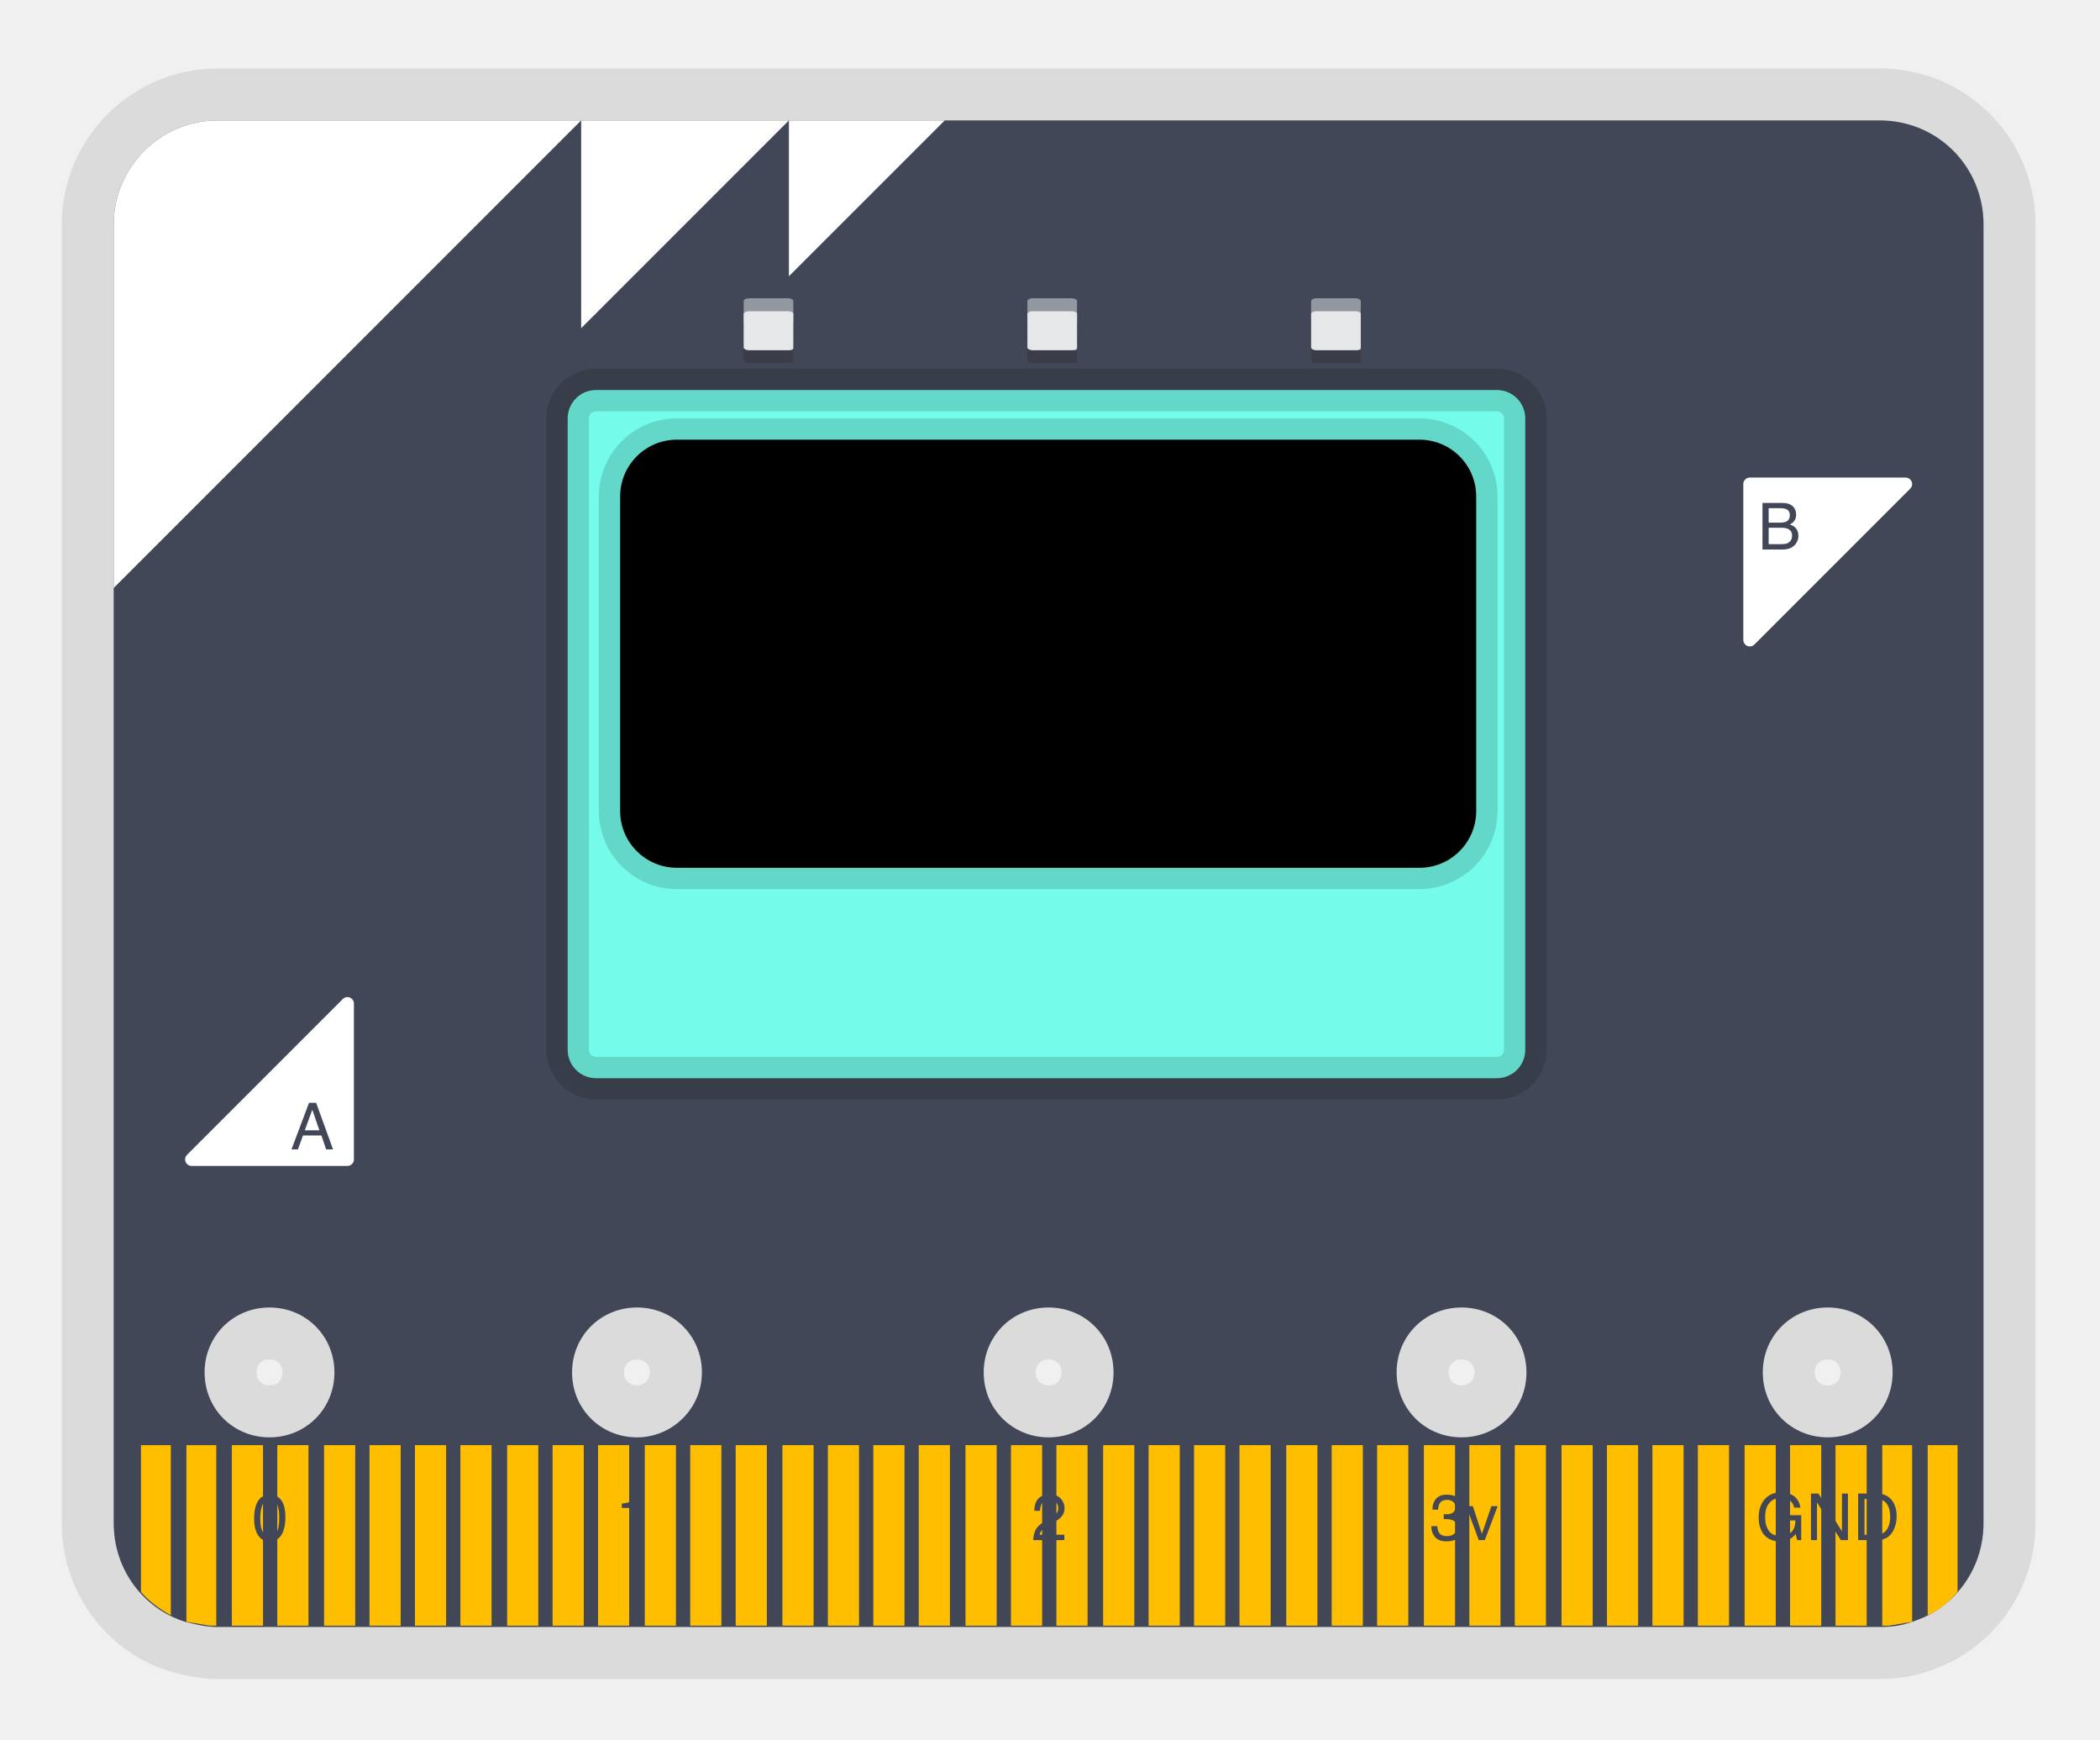
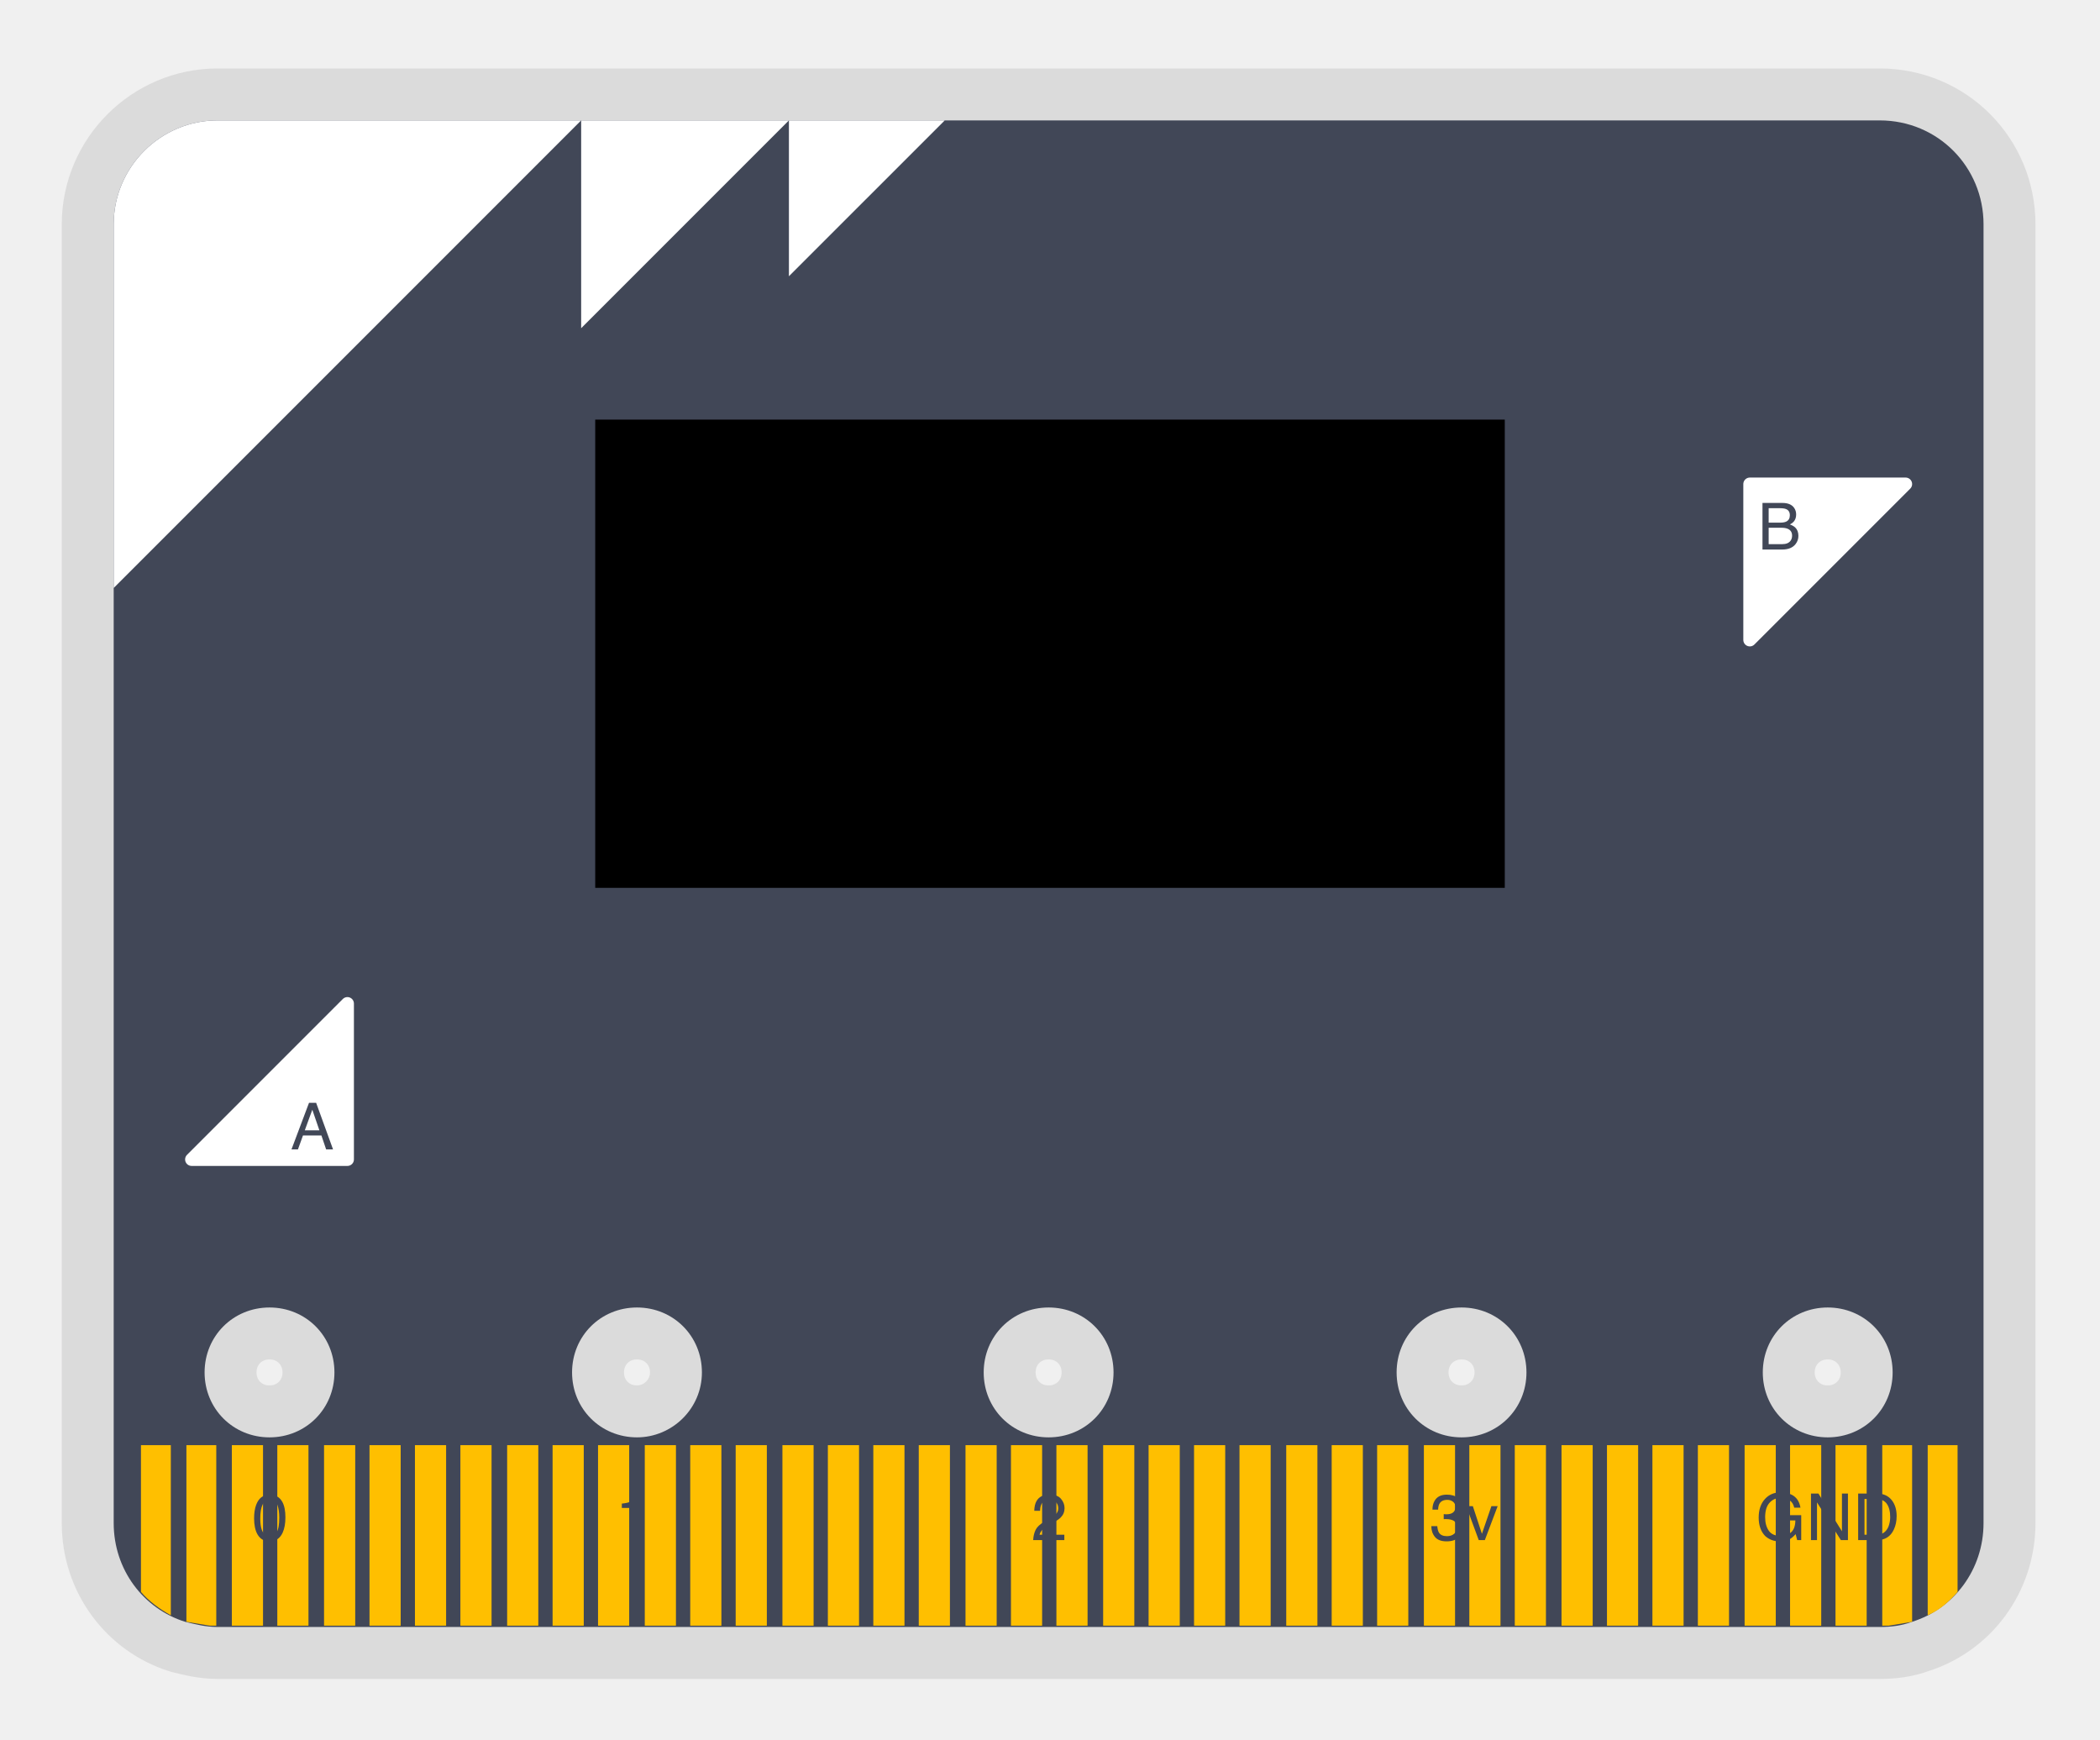
<svg xmlns="http://www.w3.org/2000/svg" width="314" height="260" viewBox="0 0 314 260">
  <g id="iot-bit">
    <path id="Shape" fill="#231f20" stroke="#231f20" stroke-width="15.533" opacity="0.1" d="M 281.054 18 L 32.533 18 C 23.99 18 17 24.99 17 33.533 L 17 227.69 C 17 234.679 21.466 240.504 27.679 242.446 C 29.232 242.834 30.785 243.222 32.533 243.222 L 281.054 243.222 C 282.801 243.222 284.354 243.028 285.908 242.446 C 292.121 240.504 296.586 234.679 296.586 227.69 L 296.586 33.533 C 296.586 24.99 289.791 18 281.054 18 Z M 40.299 214.875 C 34.862 214.875 30.591 210.604 30.591 205.167 C 30.591 199.731 34.862 195.46 40.299 195.46 C 45.735 195.46 50.007 199.731 50.007 205.167 C 50.007 210.604 45.735 214.875 40.299 214.875 Z M 95.245 214.875 C 89.809 214.875 85.537 210.604 85.537 205.167 C 85.537 199.731 89.809 195.46 95.245 195.46 C 100.682 195.46 104.953 199.731 104.953 205.167 C 104.953 210.604 100.488 214.875 95.245 214.875 Z M 156.793 214.875 C 151.357 214.875 147.085 210.604 147.085 205.167 C 147.085 199.731 151.357 195.46 156.793 195.46 C 162.229 195.46 166.501 199.731 166.501 205.167 C 166.501 210.604 162.229 214.875 156.793 214.875 Z M 218.535 214.875 C 213.099 214.875 208.827 210.604 208.827 205.167 C 208.827 199.731 213.099 195.46 218.535 195.46 C 223.971 195.46 228.243 199.731 228.243 205.167 C 228.243 210.604 223.971 214.875 218.535 214.875 Z M 273.287 214.875 C 267.851 214.875 263.579 210.604 263.579 205.167 C 263.579 199.731 267.851 195.46 273.287 195.46 C 278.724 195.46 282.995 199.731 282.995 205.167 C 282.995 210.604 278.724 214.875 273.287 214.875 Z" />
    <path id="path1" fill="#414757" stroke="none" d="M 281.054 18 L 32.533 18 C 23.99 18 17 24.99 17 33.533 L 17 227.69 C 17 234.679 21.466 240.504 27.679 242.446 C 29.232 242.834 30.785 243.222 32.533 243.222 L 281.054 243.222 C 282.801 243.222 284.354 243.028 285.908 242.446 C 292.121 240.504 296.586 234.679 296.586 227.69 L 296.586 33.533 C 296.586 24.99 289.791 18 281.054 18 Z M 40.299 214.875 C 34.862 214.875 30.591 210.604 30.591 205.167 C 30.591 199.731 34.862 195.46 40.299 195.46 C 45.735 195.46 50.007 199.731 50.007 205.167 C 50.007 210.604 45.735 214.875 40.299 214.875 Z M 95.245 214.875 C 89.809 214.875 85.537 210.604 85.537 205.167 C 85.537 199.731 89.809 195.46 95.245 195.46 C 100.682 195.46 104.953 199.731 104.953 205.167 C 104.953 210.604 100.488 214.875 95.245 214.875 Z M 156.793 214.875 C 151.357 214.875 147.085 210.604 147.085 205.167 C 147.085 199.731 151.357 195.46 156.793 195.46 C 162.229 195.46 166.501 199.731 166.501 205.167 C 166.501 210.604 162.229 214.875 156.793 214.875 Z M 218.535 214.875 C 213.099 214.875 208.827 210.604 208.827 205.167 C 208.827 199.731 213.099 195.46 218.535 195.46 C 223.971 195.46 228.243 199.731 228.243 205.167 C 228.243 210.604 223.971 214.875 218.535 214.875 Z M 273.287 214.875 C 267.851 214.875 263.579 210.604 263.579 205.167 C 263.579 199.731 267.851 195.46 273.287 195.46 C 278.724 195.46 282.995 199.731 282.995 205.167 C 282.995 210.604 278.724 214.875 273.287 214.875 Z" />
    <path id="path2" fill="#ffffff" stroke="none" d="M 17 87.897 L 17 33.533 C 17 24.99 23.99 18 32.533 18 L 86.897 18 L 17 87.897 Z" />
    <path id="path3" fill="#ffffff" stroke="none" d="M 86.897 49.065 L 86.897 18 L 117.962 18 Z" />
    <path id="path4" fill="#ffffff" stroke="none" d="M 117.962 41.299 L 117.962 18 L 141.261 18 Z" />
    <path id="path5" fill="#ffffff" stroke="#ffffff" stroke-width="1.942" stroke-linecap="round" stroke-linejoin="round" d="M 261.638 95.663 L 261.638 72.364 L 284.937 72.364 Z" />
    <path id="path6" fill="#ffffff" stroke="#ffffff" stroke-width="1.942" stroke-linecap="round" stroke-linejoin="round" d="M 51.948 150.027 L 51.948 173.326 L 28.649 173.326 Z" />
    <g id="Group" />
-     <g id="g1">
-       <g id="g2">
-         <g id="g3" opacity="0.5">
-           <path id="path7" fill="#e6e7e8" stroke="none" d="M 117.877 48.474 L 111.938 48.474 C 111.567 48.474 111.195 48.28 111.195 48.086 L 111.195 44.979 C 111.195 44.785 111.567 44.591 111.938 44.591 L 117.877 44.591 C 118.249 44.591 118.62 44.785 118.62 44.979 L 118.62 48.086 C 118.62 48.28 118.62 48.474 117.877 48.474 Z" />
-         </g>
-         <g id="g4" opacity="0.25">
-           <path id="path8" fill="#231f20" stroke="none" d="M 117.877 54.299 L 111.938 54.299 C 111.567 54.299 111.195 54.105 111.195 53.91 L 111.195 50.804 C 111.195 50.61 111.567 50.416 111.938 50.416 L 117.877 50.416 C 118.249 50.416 118.62 50.61 118.62 50.804 L 118.62 53.91 C 118.62 54.105 118.62 54.299 117.877 54.299 Z" />
-         </g>
-         <path id="path9" fill="#e6e7e8" stroke="none" d="M 117.877 52.357 L 111.938 52.357 C 111.567 52.357 111.195 52.163 111.195 51.969 L 111.195 46.921 C 111.195 46.727 111.567 46.532 111.938 46.532 L 117.877 46.532 C 118.249 46.532 118.62 46.727 118.62 46.921 L 118.62 51.969 C 118.62 52.163 118.62 52.357 117.877 52.357 Z" />
-       </g>
-       <g id="g5">
-         <g id="g6" opacity="0.5">
-           <path id="path10" fill="#e6e7e8" stroke="none" d="M 160.302 48.474 L 154.363 48.474 C 153.991 48.474 153.62 48.28 153.62 48.086 L 153.62 44.979 C 153.62 44.785 153.991 44.591 154.363 44.591 L 160.302 44.591 C 160.673 44.591 161.044 44.785 161.044 44.979 L 161.044 48.086 C 161.044 48.28 161.044 48.474 160.302 48.474 Z" />
-         </g>
-         <g id="g7" opacity="0.25">
-           <path id="path11" fill="#231f20" stroke="none" d="M 160.302 54.299 L 154.363 54.299 C 153.991 54.299 153.62 54.105 153.62 53.91 L 153.62 50.804 C 153.62 50.61 153.991 50.416 154.363 50.416 L 160.302 50.416 C 160.673 50.416 161.044 50.61 161.044 50.804 L 161.044 53.91 C 161.044 54.105 161.044 54.299 160.302 54.299 Z" />
-         </g>
-         <path id="path12" fill="#e6e7e8" stroke="none" d="M 160.302 52.357 L 154.363 52.357 C 153.991 52.357 153.62 52.163 153.62 51.969 L 153.62 46.921 C 153.62 46.727 153.991 46.532 154.363 46.532 L 160.302 46.532 C 160.673 46.532 161.044 46.727 161.044 46.921 L 161.044 51.969 C 161.044 52.163 161.044 52.357 160.302 52.357 Z" />
-       </g>
-       <g id="g8">
-         <g id="g9" opacity="0.5">
-           <path id="path13" fill="#e6e7e8" stroke="none" d="M 202.727 48.474 L 196.787 48.474 C 196.416 48.474 196.045 48.28 196.045 48.086 L 196.045 44.979 C 196.045 44.785 196.416 44.591 196.787 44.591 L 202.727 44.591 C 203.098 44.591 203.469 44.785 203.469 44.979 L 203.469 48.086 C 203.469 48.28 203.469 48.474 202.727 48.474 Z" />
-         </g>
-         <g id="g10" opacity="0.25">
-           <path id="path14" fill="#231f20" stroke="none" d="M 202.727 54.299 L 196.787 54.299 C 196.416 54.299 196.045 54.105 196.045 53.91 L 196.045 50.804 C 196.045 50.61 196.416 50.416 196.787 50.416 L 202.727 50.416 C 203.098 50.416 203.469 50.61 203.469 50.804 L 203.469 53.91 C 203.469 54.105 203.469 54.299 202.727 54.299 Z" />
-         </g>
-         <path id="path15" fill="#e6e7e8" stroke="none" d="M 202.727 52.357 L 196.787 52.357 C 196.416 52.357 196.045 52.163 196.045 51.969 L 196.045 46.921 C 196.045 46.727 196.416 46.532 196.787 46.532 L 202.727 46.532 C 203.098 46.532 203.469 46.727 203.469 46.921 L 203.469 51.969 C 203.469 52.163 203.469 52.357 202.727 52.357 Z" />
-       </g>
-     </g>
-     <path id="-" fill="#000000" fill-rule="evenodd" stroke="none" d="M 89.728 132.728 L 221.728 132.728 L 221.728 62.728 L 89.728 62.728 Z" />
-     <path id="--3" fill="#74fbea" fill-rule="evenodd" stroke="#000000" stroke-width="6.364" stroke-opacity="0.146" stroke-linecap="round" stroke-linejoin="round" d="M 89.122 161.183 C 86.779 161.183 84.88 159.284 84.88 156.941 L 84.88 62.546 C 84.88 60.203 86.779 58.303 89.122 58.303 L 223.82 58.303 C 226.164 58.303 228.063 60.203 228.063 62.546 L 228.063 156.941 C 228.063 159.284 226.164 161.183 223.82 161.183 L 89.122 161.183 Z M 101.213 129.728 C 96.527 129.728 92.728 125.929 92.728 121.243 L 92.728 74.213 C 92.728 69.527 96.527 65.728 101.213 65.728 L 212.243 65.728 C 216.929 65.728 220.728 69.527 220.728 74.213 L 220.728 121.243 C 220.728 125.929 216.929 129.728 212.243 129.728 L 101.213 129.728 Z" />
+     <path id="-" fill="#000000" fill-rule="evenodd" stroke="none" d="M 89 132.728 L 225 132.728 L 225 62.728 L 89 62.728 Z" />
    <g id="g11">
      <path id="path16" fill="#ffbf00" stroke="none" d="M 25.543 216.04 L 25.543 241.475 C 23.795 240.504 22.242 239.339 21.077 237.98 L 21.077 216.04 L 25.543 216.04 Z" />
      <path id="path17" fill="#ffbf00" stroke="none" d="M 31.368 243.028 L 32.338 243.028 L 32.338 216.04 L 27.873 216.04 L 27.873 242.446 Z" />
      <path id="Rectangle-path" fill="#ffbf00" stroke="none" d="M 34.668 216.04 L 39.328 216.04 L 39.328 243.028 L 34.668 243.028 Z" />
      <path id="path18" fill="#ffbf00" stroke="none" d="M 41.464 216.04 L 46.124 216.04 L 46.124 243.028 L 41.464 243.028 Z" />
      <path id="path19" fill="#ffbf00" stroke="none" d="M 48.453 216.04 L 53.113 216.04 L 53.113 243.028 L 48.453 243.028 Z" />
      <path id="path20" fill="#ffbf00" stroke="none" d="M 55.249 216.04 L 59.909 216.04 L 59.909 243.028 L 55.249 243.028 Z" />
      <path id="path21" fill="#ffbf00" stroke="none" d="M 62.044 216.04 L 66.704 216.04 L 66.704 243.028 L 62.044 243.028 Z" />
      <path id="path22" fill="#ffbf00" stroke="none" d="M 68.84 216.04 L 73.5 216.04 L 73.5 243.028 L 68.84 243.028 Z" />
      <path id="path23" fill="#ffbf00" stroke="none" d="M 75.83 216.04 L 80.489 216.04 L 80.489 243.028 L 75.83 243.028 Z" />
      <path id="path24" fill="#ffbf00" stroke="none" d="M 82.625 216.04 L 87.285 216.04 L 87.285 243.028 L 82.625 243.028 Z" />
      <path id="path25" fill="#ffbf00" stroke="none" d="M 89.421 216.04 L 94.08 216.04 L 94.08 243.028 L 89.421 243.028 Z" />
      <path id="path26" fill="#ffbf00" stroke="none" d="M 96.41 216.04 L 101.07 216.04 L 101.07 243.028 L 96.41 243.028 Z" />
      <path id="path27" fill="#ffbf00" stroke="none" d="M 103.206 216.04 L 107.866 216.04 L 107.866 243.028 L 103.206 243.028 Z" />
      <path id="path28" fill="#ffbf00" stroke="none" d="M 110.001 216.04 L 114.661 216.04 L 114.661 243.028 L 110.001 243.028 Z" />
      <path id="path29" fill="#ffbf00" stroke="none" d="M 116.991 216.04 L 121.651 216.04 L 121.651 243.028 L 116.991 243.028 Z" />
      <path id="path30" fill="#ffbf00" stroke="none" d="M 123.786 216.04 L 128.446 216.04 L 128.446 243.028 L 123.786 243.028 Z" />
      <path id="path31" fill="#ffbf00" stroke="none" d="M 130.582 216.04 L 135.242 216.04 L 135.242 243.028 L 130.582 243.028 Z" />
      <path id="path32" fill="#ffbf00" stroke="none" d="M 137.377 216.04 L 142.037 216.04 L 142.037 243.028 L 137.377 243.028 Z" />
      <path id="path33" fill="#ffbf00" stroke="none" d="M 144.367 216.04 L 149.027 216.04 L 149.027 243.028 L 144.367 243.028 Z" />
      <path id="path34" fill="#ffbf00" stroke="none" d="M 151.163 216.04 L 155.822 216.04 L 155.822 243.028 L 151.163 243.028 Z" />
      <path id="path35" fill="#ffbf00" stroke="none" d="M 157.958 216.04 L 162.618 216.04 L 162.618 243.028 L 157.958 243.028 Z" />
      <path id="path36" fill="#ffbf00" stroke="none" d="M 164.948 216.04 L 169.607 216.04 L 169.607 243.028 L 164.948 243.028 Z" />
      <path id="path37" fill="#ffbf00" stroke="none" d="M 171.743 216.04 L 176.403 216.04 L 176.403 243.028 L 171.743 243.028 Z" />
      <path id="path38" fill="#ffbf00" stroke="none" d="M 178.539 216.04 L 183.198 216.04 L 183.198 243.028 L 178.539 243.028 Z" />
      <path id="path39" fill="#ffbf00" stroke="none" d="M 185.334 216.04 L 189.994 216.04 L 189.994 243.028 L 185.334 243.028 Z" />
      <path id="path40" fill="#ffbf00" stroke="none" d="M 192.324 216.04 L 196.984 216.04 L 196.984 243.028 L 192.324 243.028 Z" />
      <path id="path41" fill="#ffbf00" stroke="none" d="M 199.119 216.04 L 203.779 216.04 L 203.779 243.028 L 199.119 243.028 Z" />
      <path id="path42" fill="#ffbf00" stroke="none" d="M 205.915 216.04 L 210.575 216.04 L 210.575 243.028 L 205.915 243.028 Z" />
      <path id="path43" fill="#ffbf00" stroke="none" d="M 212.905 216.04 L 217.564 216.04 L 217.564 243.028 L 212.905 243.028 Z" />
      <path id="path44" fill="#ffbf00" stroke="none" d="M 219.7 216.04 L 224.36 216.04 L 224.36 243.028 L 219.7 243.028 Z" />
      <path id="path45" fill="#ffbf00" stroke="none" d="M 226.495 216.04 L 231.155 216.04 L 231.155 243.028 L 226.495 243.028 Z" />
      <path id="path46" fill="#ffbf00" stroke="none" d="M 233.485 216.04 L 238.145 216.04 L 238.145 243.028 L 233.485 243.028 Z" />
      <path id="path47" fill="#ffbf00" stroke="none" d="M 240.281 216.04 L 244.94 216.04 L 244.94 243.028 L 240.281 243.028 Z" />
      <path id="path48" fill="#ffbf00" stroke="none" d="M 247.076 216.04 L 251.736 216.04 L 251.736 243.028 L 247.076 243.028 Z" />
      <path id="path49" fill="#ffbf00" stroke="none" d="M 253.872 216.04 L 258.531 216.04 L 258.531 243.028 L 253.872 243.028 Z" />
      <path id="path50" fill="#ffbf00" stroke="none" d="M 260.861 216.04 L 265.521 216.04 L 265.521 243.028 L 260.861 243.028 Z" />
      <path id="path51" fill="#ffbf00" stroke="none" d="M 267.657 216.04 L 272.317 216.04 L 272.317 243.028 L 267.657 243.028 Z" />
      <path id="path52" fill="#ffbf00" stroke="none" d="M 274.452 216.04 L 279.112 216.04 L 279.112 243.028 L 274.452 243.028 Z" />
      <path id="path53" fill="#ffbf00" stroke="none" d="M 282.413 243.028 L 281.442 243.028 L 281.442 216.04 L 285.908 216.04 L 285.908 242.446 Z" />
      <path id="path54" fill="#ffbf00" stroke="none" d="M 292.703 216.04 L 292.703 237.98 C 291.344 239.533 289.985 240.698 288.237 241.475 L 288.237 216.04 L 292.703 216.04 Z" />
    </g>
    <path id="A" fill="#414757" fill-rule="evenodd" stroke="none" d="M 47.755 168.974 L 46.698 165.897 L 45.574 168.974 L 47.755 168.974 Z M 46.205 164.864 L 47.271 164.864 L 49.798 171.827 L 48.764 171.827 L 48.058 169.742 L 45.304 169.742 L 44.55 171.827 L 43.583 171.827 L 46.205 164.864 Z" />
    <path id="B" fill="#414757" fill-rule="evenodd" stroke="none" d="M 266.173 78.131 C 266.571 78.131 266.881 78.076 267.102 77.965 C 267.45 77.791 267.624 77.478 267.624 77.027 C 267.624 76.572 267.439 76.265 267.069 76.107 C 266.861 76.019 266.551 75.974 266.14 75.974 L 264.457 75.974 L 264.457 78.131 L 266.173 78.131 Z M 266.491 81.345 C 267.069 81.345 267.482 81.177 267.728 80.842 C 267.883 80.631 267.96 80.375 267.96 80.075 C 267.96 79.569 267.734 79.224 267.282 79.041 C 267.042 78.943 266.725 78.894 266.33 78.894 L 264.457 78.894 L 264.457 81.345 L 266.491 81.345 Z M 263.533 75.187 L 266.524 75.187 C 267.339 75.187 267.919 75.431 268.264 75.917 C 268.466 76.205 268.567 76.537 268.567 76.913 C 268.567 77.352 268.442 77.712 268.193 77.994 C 268.063 78.142 267.877 78.278 267.633 78.401 C 267.99 78.537 268.257 78.69 268.434 78.861 C 268.747 79.164 268.904 79.583 268.904 80.117 C 268.904 80.566 268.763 80.972 268.482 81.335 C 268.061 81.879 267.393 82.151 266.477 82.151 L 263.533 82.151 L 263.533 75.187 Z" />
    <g id="g12">
      <path id="0" fill="#414757" fill-rule="evenodd" stroke="none" d="M 40.315 223.449 C 41.194 223.449 41.829 223.811 42.221 224.535 C 42.524 225.094 42.676 225.86 42.676 226.834 C 42.676 227.757 42.539 228.52 42.264 229.123 C 41.865 229.989 41.214 230.422 40.311 230.422 C 39.495 230.422 38.889 230.068 38.49 229.36 C 38.159 228.769 37.993 227.976 37.993 226.981 C 37.993 226.21 38.092 225.548 38.291 224.995 C 38.664 223.964 39.339 223.449 40.315 223.449 Z M 40.306 229.645 C 40.748 229.645 41.101 229.449 41.363 229.057 C 41.625 228.665 41.756 227.935 41.756 226.867 C 41.756 226.096 41.662 225.462 41.472 224.964 C 41.282 224.466 40.914 224.217 40.368 224.217 C 39.865 224.217 39.498 224.453 39.265 224.926 C 39.033 225.398 38.917 226.094 38.917 227.014 C 38.917 227.706 38.991 228.262 39.14 228.682 C 39.367 229.324 39.756 229.645 40.306 229.645 Z" />
      <path id="1" fill="#414757" fill-rule="evenodd" stroke="none" d="M 92.979 225.431 L 92.979 224.777 C 93.595 224.717 94.025 224.616 94.268 224.476 C 94.512 224.335 94.693 224.002 94.813 223.478 L 95.486 223.478 L 95.486 230.237 L 94.576 230.237 L 94.576 225.431 L 92.979 225.431 Z" />
      <path id="2" fill="#414757" fill-rule="evenodd" stroke="none" d="M 154.484 230.237 C 154.515 229.653 154.636 229.144 154.846 228.711 C 155.056 228.278 155.466 227.885 156.076 227.531 L 156.986 227.004 C 157.394 226.767 157.68 226.565 157.844 226.398 C 158.103 226.135 158.233 225.835 158.233 225.497 C 158.233 225.102 158.114 224.788 157.877 224.556 C 157.64 224.324 157.324 224.208 156.929 224.208 C 156.345 224.208 155.94 224.429 155.716 224.871 C 155.596 225.108 155.53 225.437 155.517 225.857 L 154.649 225.857 C 154.659 225.266 154.768 224.784 154.976 224.412 C 155.346 223.754 155.999 223.426 156.934 223.426 C 157.712 223.426 158.28 223.636 158.638 224.056 C 158.997 224.476 159.176 224.944 159.176 225.459 C 159.176 226.003 158.985 226.467 158.603 226.853 C 158.381 227.077 157.985 227.349 157.413 227.668 L 156.764 228.028 C 156.454 228.199 156.211 228.362 156.034 228.517 C 155.718 228.792 155.518 229.096 155.436 229.431 L 159.143 229.431 L 159.143 230.237 L 154.484 230.237 Z" />
      <path id="3v" fill="#414757" fill-rule="evenodd" stroke="none" d="M 217.634 226.637 C 217.631 226.636 217.627 226.636 217.624 226.635 L 217.634 226.637 Z M 217.634 226.637 C 217.986 226.736 218.262 226.924 218.461 227.201 C 218.662 227.481 218.762 227.823 218.762 228.227 C 218.762 228.875 218.549 229.403 218.122 229.811 C 217.695 230.218 217.09 230.422 216.307 230.422 C 215.504 230.422 214.922 230.202 214.56 229.761 C 214.198 229.32 214.017 228.784 214.017 228.152 L 214.908 228.152 C 214.946 228.591 215.028 228.91 215.155 229.109 C 215.376 229.466 215.776 229.645 216.354 229.645 C 216.803 229.645 217.163 229.525 217.435 229.284 C 217.707 229.044 217.842 228.735 217.842 228.355 C 217.842 227.888 217.699 227.561 217.413 227.374 C 217.127 227.188 216.73 227.095 216.221 227.095 C 216.164 227.095 216.107 227.095 216.048 227.097 C 215.99 227.098 215.931 227.101 215.87 227.104 L 215.87 226.35 C 215.959 226.36 216.033 226.366 216.093 226.369 C 216.153 226.372 216.218 226.374 216.288 226.374 C 216.607 226.374 216.869 226.323 217.074 226.222 C 217.435 226.045 217.615 225.729 217.615 225.274 C 217.615 224.936 217.495 224.675 217.255 224.492 C 217.014 224.309 216.735 224.217 216.416 224.217 C 215.847 224.217 215.453 224.407 215.235 224.786 C 215.115 224.995 215.047 225.292 215.031 225.677 L 214.188 225.677 C 214.188 225.172 214.289 224.742 214.491 224.388 C 214.839 223.756 215.45 223.44 216.326 223.44 C 217.018 223.44 217.553 223.594 217.932 223.902 C 218.312 224.21 218.501 224.656 218.501 225.241 C 218.501 225.658 218.389 225.996 218.165 226.256 C 218.026 226.417 217.846 226.543 217.624 226.635 L 217.634 226.637 Z M 220.227 225.161 L 221.582 229.294 L 223 225.161 L 223.934 225.161 L 222.018 230.237 L 221.108 230.237 L 219.236 225.161 L 220.227 225.161 Z" />
      <path id="GND" fill="#414757" fill-rule="evenodd" stroke="none" d="M 266.244 223.094 C 266.898 223.094 267.464 223.22 267.941 223.473 C 268.633 223.836 269.057 224.473 269.212 225.383 L 268.278 225.383 C 268.164 224.875 267.929 224.504 267.571 224.272 C 267.214 224.039 266.764 223.923 266.221 223.923 C 265.576 223.923 265.033 224.165 264.592 224.649 C 264.151 225.132 263.931 225.853 263.931 226.81 C 263.931 227.638 264.113 228.312 264.476 228.832 C 264.84 229.352 265.432 229.612 266.254 229.612 C 266.883 229.612 267.403 229.429 267.816 229.064 C 268.228 228.699 268.439 228.109 268.448 227.294 L 266.268 227.294 L 266.268 226.511 L 269.325 226.511 L 269.325 230.237 L 268.719 230.237 L 268.491 229.341 C 268.172 229.692 267.889 229.935 267.643 230.071 C 267.229 230.305 266.702 230.422 266.064 230.422 C 265.239 230.422 264.53 230.155 263.936 229.621 C 263.288 228.951 262.964 228.031 262.964 226.862 C 262.964 225.696 263.28 224.769 263.912 224.08 C 264.512 223.422 265.29 223.094 266.244 223.094 Z M 270.785 223.274 L 271.899 223.274 L 275.416 228.915 L 275.416 223.274 L 276.312 223.274 L 276.312 230.237 L 275.255 230.237 L 271.686 224.601 L 271.686 230.237 L 270.785 230.237 L 270.785 223.274 Z M 280.469 229.431 C 280.789 229.431 281.051 229.398 281.256 229.332 C 281.623 229.209 281.923 228.972 282.157 228.621 C 282.343 228.34 282.478 227.979 282.56 227.54 C 282.607 227.278 282.631 227.034 282.631 226.81 C 282.631 225.947 282.46 225.277 282.117 224.8 C 281.774 224.323 281.222 224.085 280.46 224.085 L 278.787 224.085 L 278.787 229.431 L 280.469 229.431 Z M 277.839 223.274 L 280.659 223.274 C 281.617 223.274 282.359 223.614 282.887 224.293 C 283.358 224.906 283.593 225.691 283.593 226.649 C 283.593 227.388 283.454 228.057 283.176 228.654 C 282.686 229.71 281.844 230.237 280.65 230.237 L 277.839 230.237 L 277.839 223.274 Z" />
    </g>
  </g>
</svg>
